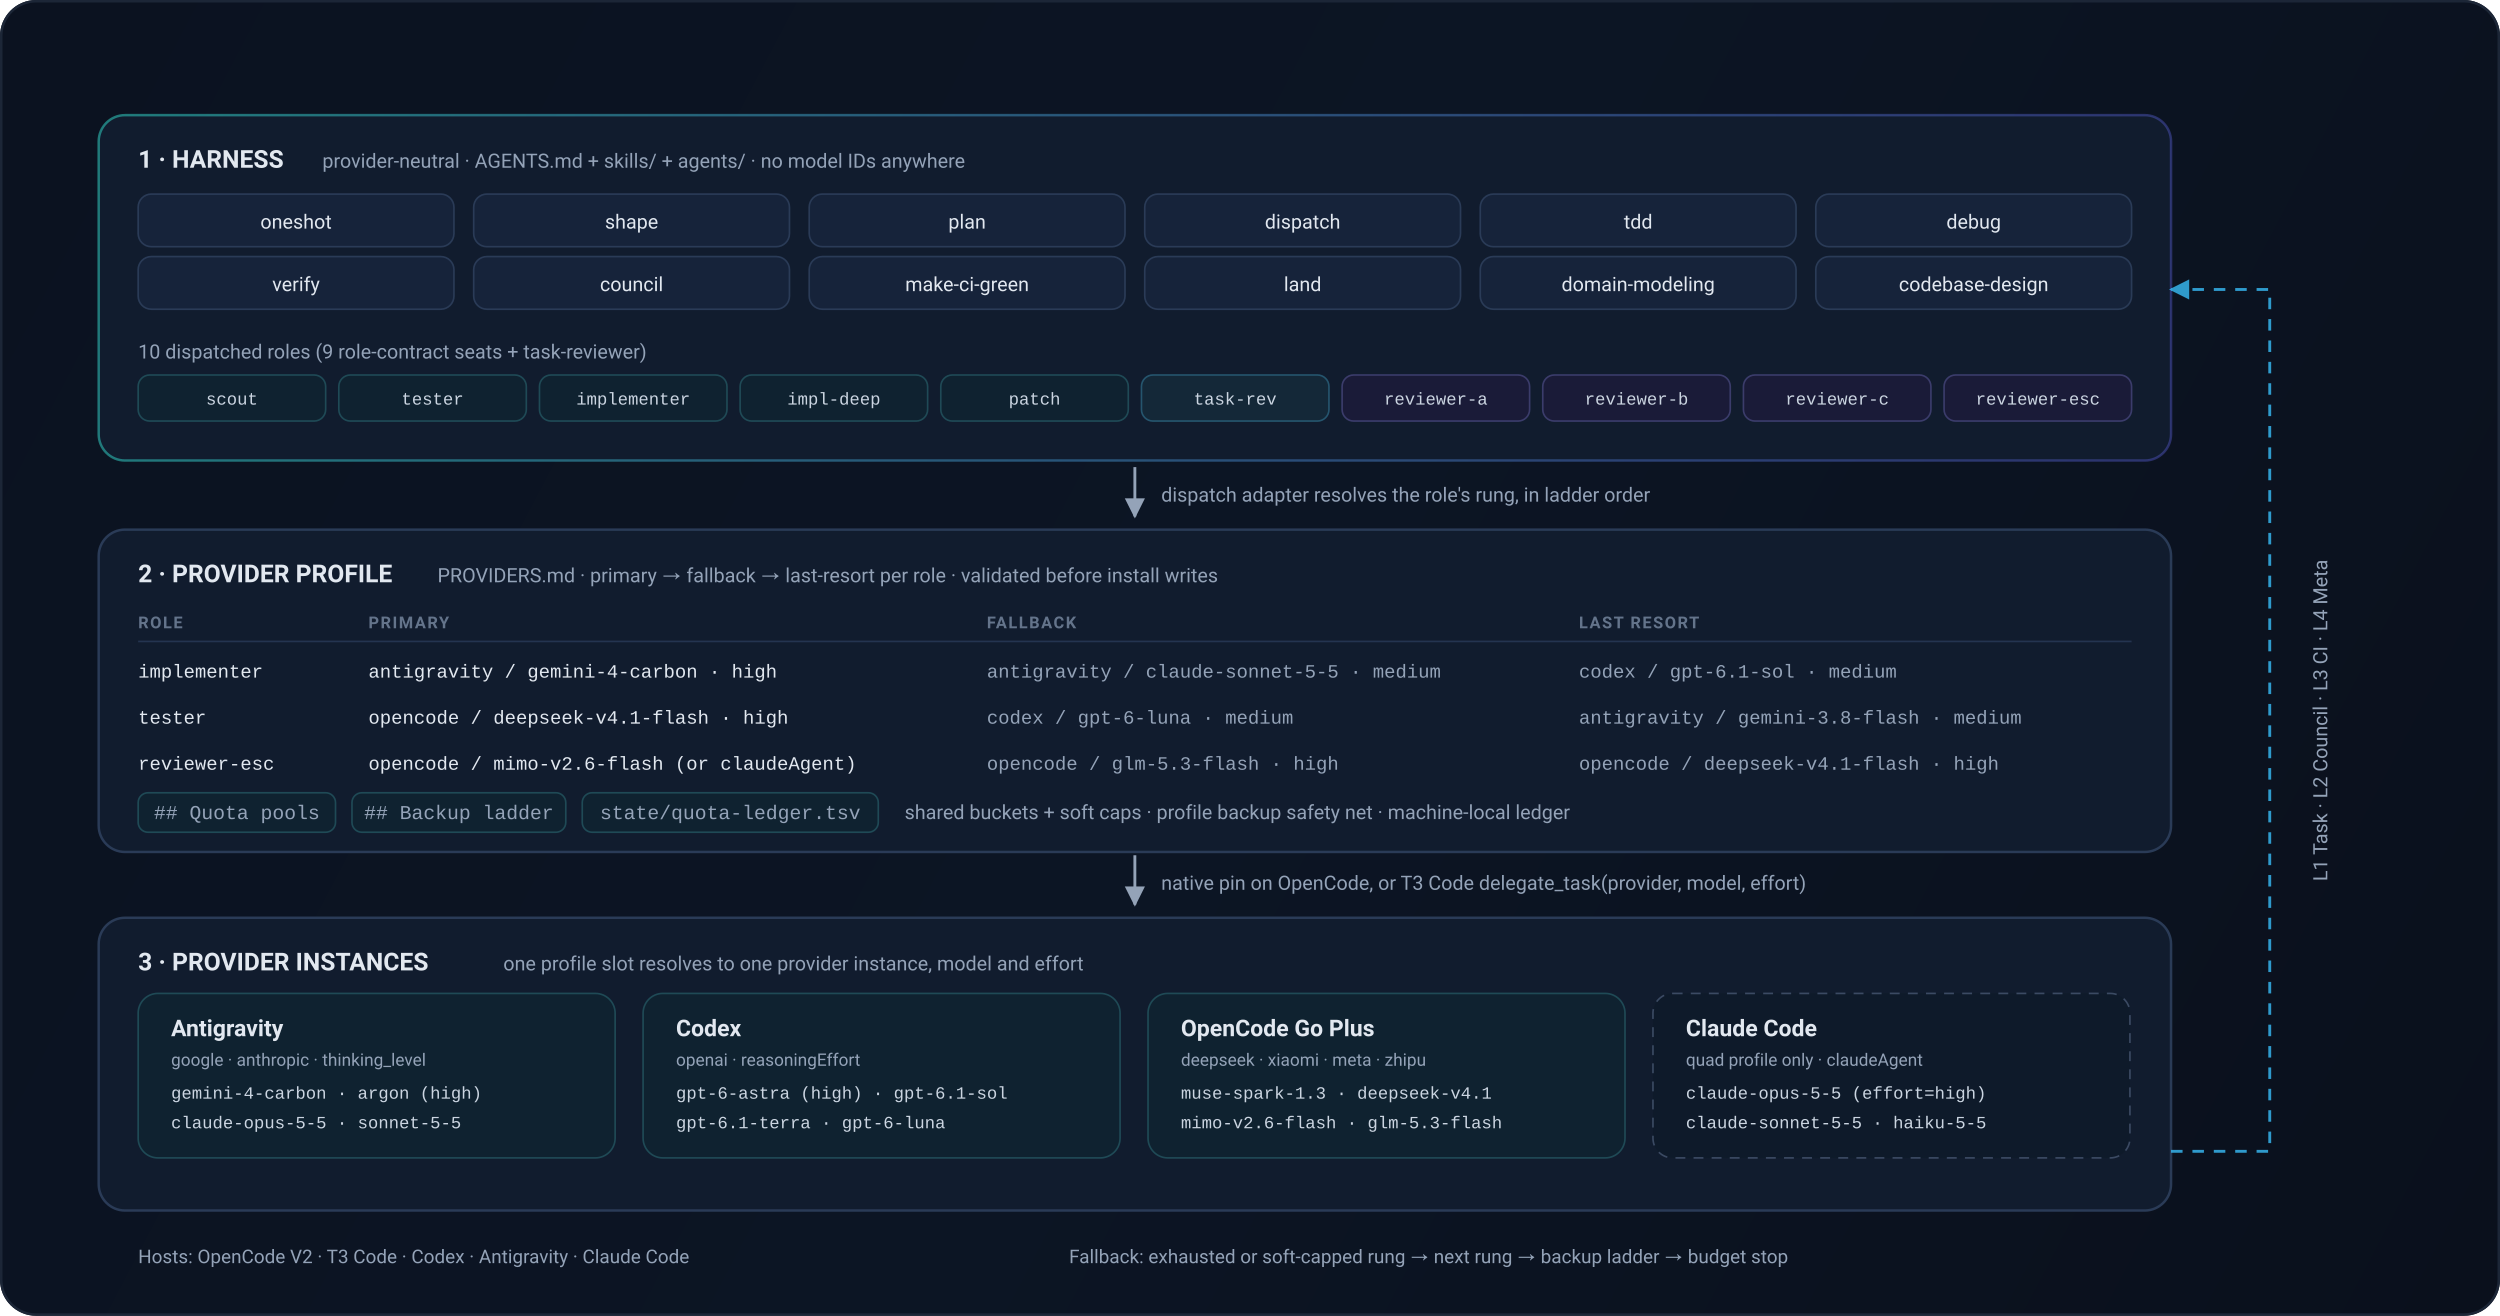
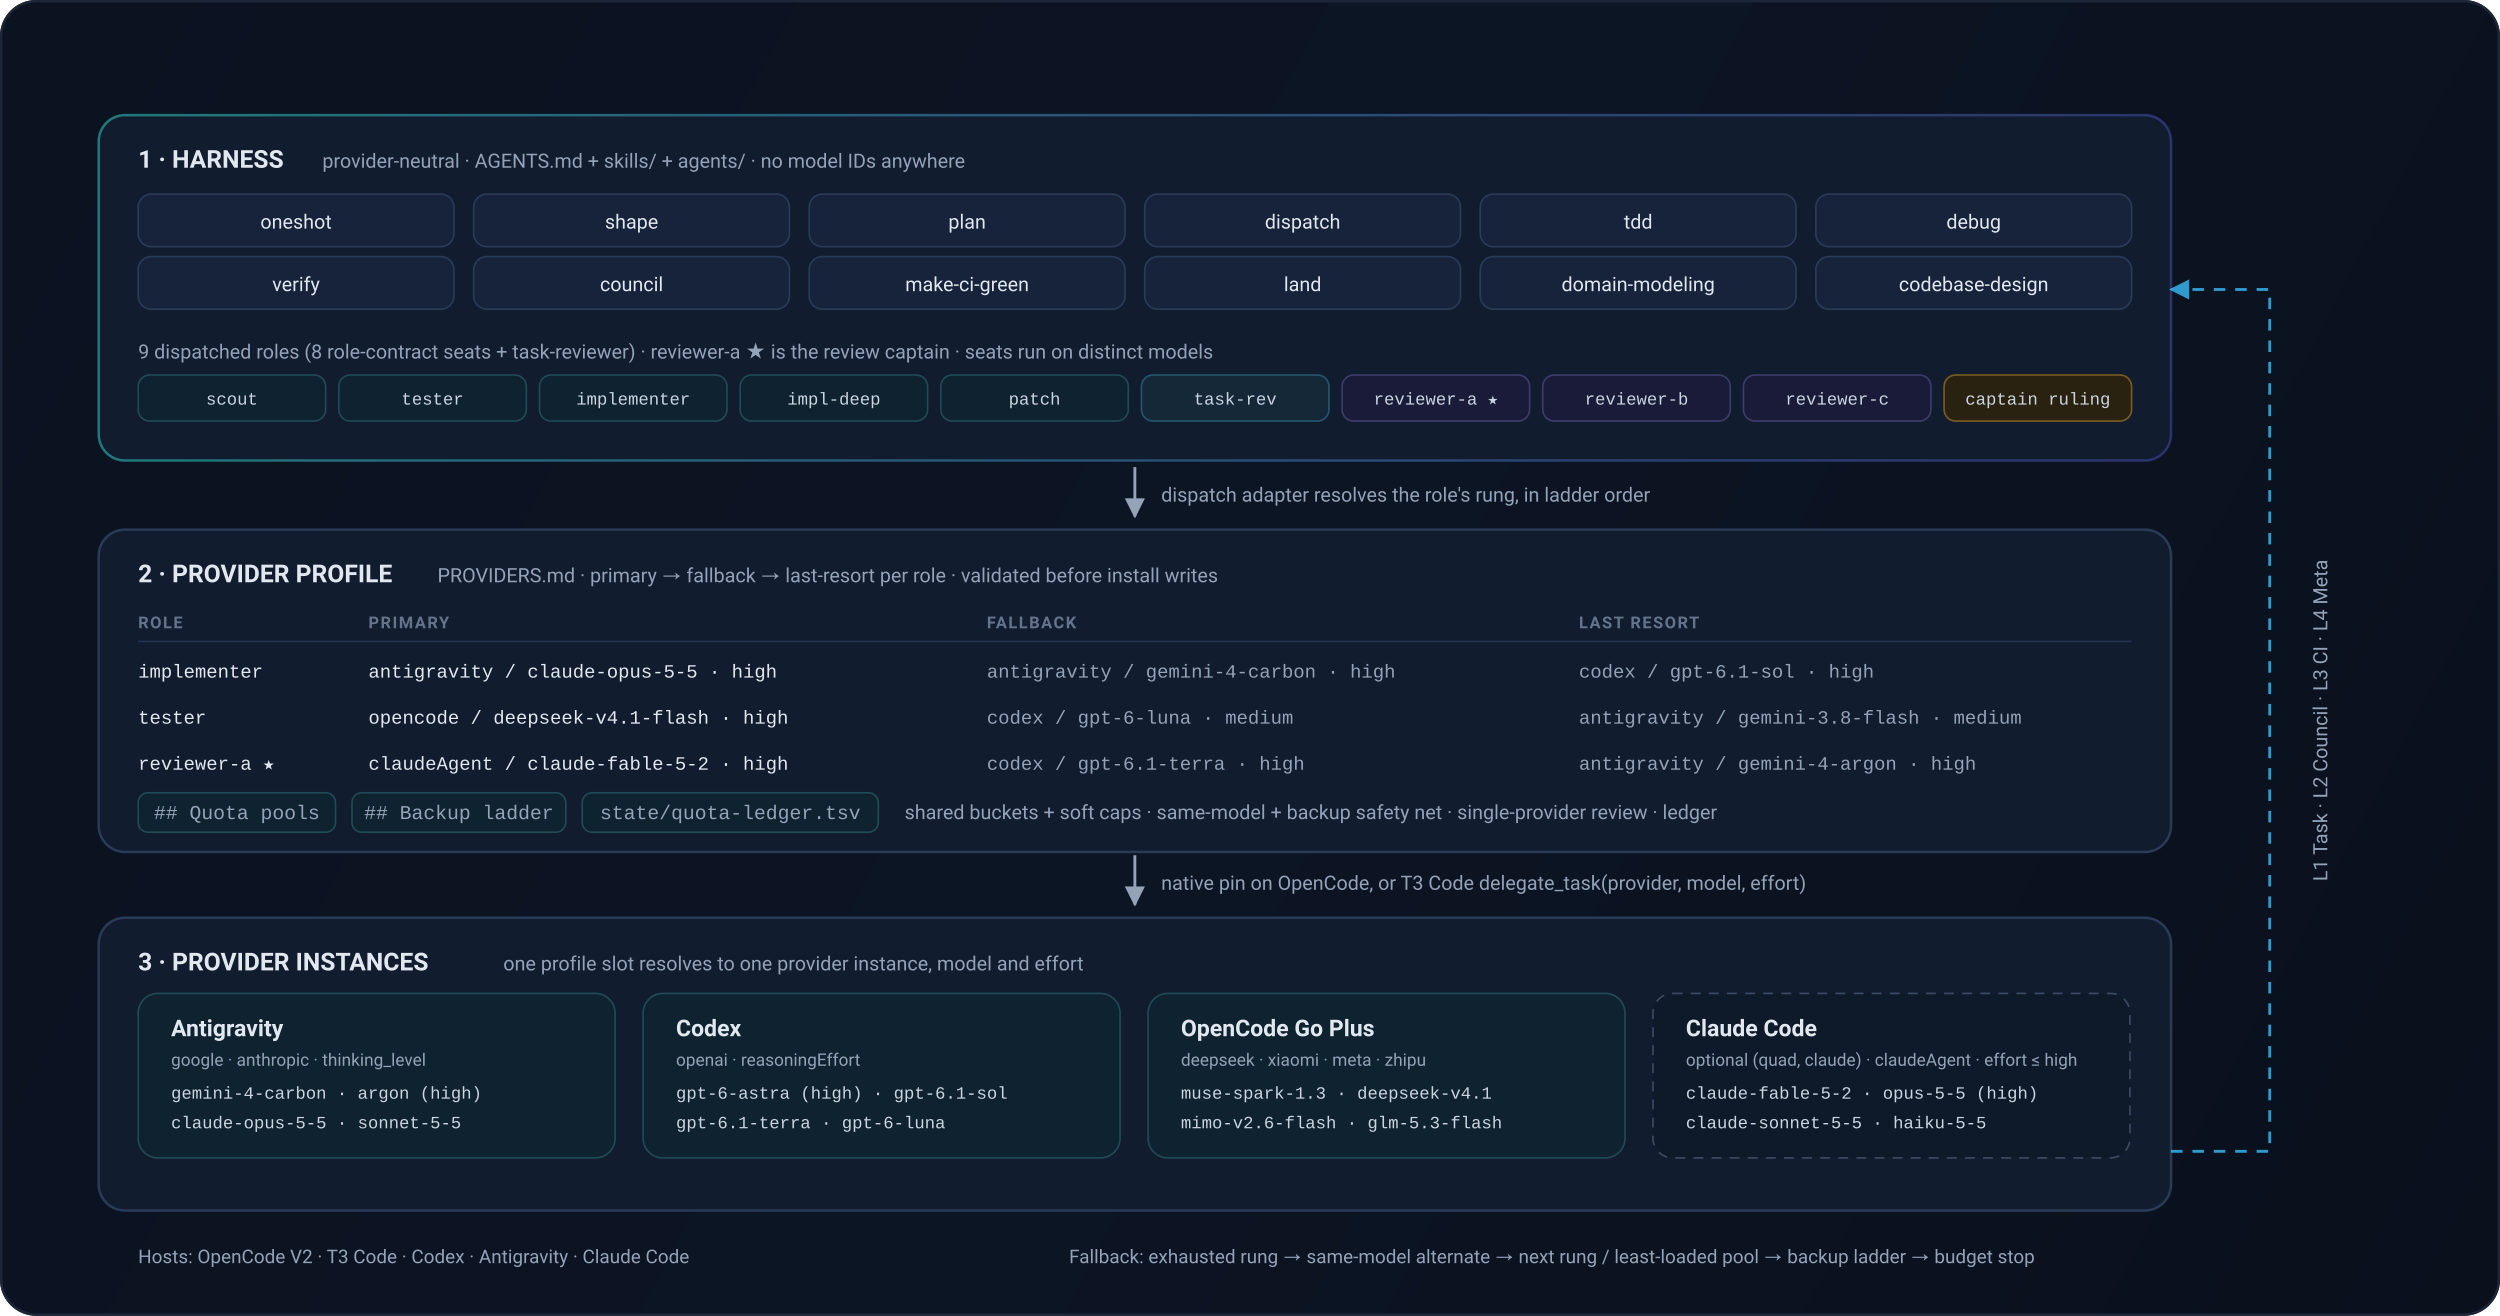
<svg xmlns="http://www.w3.org/2000/svg" width="1520" height="800" viewBox="0 0 1520 800" role="img" aria-label="Three-layer cybernetic routing architecture: harness roles, provider profile slots, provider instances, wired by a dispatch adapter with four closed feedback loops">
  <defs>
    <linearGradient id="bgwash" x1="0" y1="0" x2="1520" y2="800" gradientUnits="userSpaceOnUse">
      <stop offset="0" stop-color="#0B1220" />
      <stop offset="0.5" stop-color="#0C1524" />
      <stop offset="1" stop-color="#0A101C" />
    </linearGradient>
    <linearGradient id="edge1" x1="0" y1="70" x2="1320" y2="280" gradientUnits="userSpaceOnUse">
      <stop offset="0" stop-color="#2DD4BF" stop-opacity="0.55" />
      <stop offset="1" stop-color="#6366F1" stop-opacity="0.35" />
    </linearGradient>
    <marker id="arrow" viewBox="0 0 10 10" refX="9" refY="5" markerWidth="7" markerHeight="7" orient="auto-start-reverse">
      <path d="M 0 0 L 10 5 L 0 10 z" fill="#94A3B8" />
    </marker>
    <marker id="arrowLoop" viewBox="0 0 10 10" refX="9" refY="5" markerWidth="7" markerHeight="7" orient="auto-start-reverse">
      <path d="M 0 0 L 10 5 L 0 10 z" fill="#38BDF8" />
    </marker>
    <style>
      .sans { font-family: -apple-system, BlinkMacSystemFont, "Segoe UI", Roboto, Helvetica, Arial, sans-serif; }
      .mono { font-family: ui-monospace, SFMono-Regular, Menlo, Consolas, "Liberation Mono", monospace; }
      .title { font-size: 15px; font-weight: 700; fill: #E2E8F0; }
      .sub { font-size: 12px; fill: #94A3B8; }
      .chip { font-size: 12px; fill: #E2E8F0; }
      .seat { font-size: 10.5px; fill: #CBD5E1; }
      .col { font-size: 10px; font-weight: 700; letter-spacing: 0.09em; fill: #64748B; }
      .cell { font-size: 11.5px; fill: #E2E8F0; }
      .cellMuted { font-size: 11.5px; fill: #94A3B8; }
      .pname { font-size: 14px; font-weight: 700; fill: #E2E8F0; }
      .pmeta { font-size: 10.5px; fill: #94A3B8; }
      .pmodels { font-size: 10.5px; fill: #CBD5E1; }
      .foot { font-size: 11.5px; fill: #94A3B8; }
    </style>
  </defs>
  <rect width="1520" height="800" rx="22" fill="url(#bgwash)" />
  <rect x="0.75" y="0.75" width="1518.5" height="798.5" rx="21.25" fill="none" stroke="#1C2637" stroke-width="1.5" />
  <rect x="60" y="70" width="1260" height="210" rx="16" fill="#111C2E" stroke="url(#edge1)" stroke-width="1.5" />
  <text class="sans title" x="84" y="102">1 · HARNESS</text>
  <text class="sans sub" x="196" y="102">provider-neutral · AGENTS.md + skills/ + agents/ · no model IDs anywhere</text>
  <g>
    <rect x="84" y="118" width="192" height="32" rx="8" fill="#16233A" stroke="#2A3B57" />
    <text class="sans chip" x="180" y="139" text-anchor="middle">oneshot</text>
    <rect x="288" y="118" width="192" height="32" rx="8" fill="#16233A" stroke="#2A3B57" />
    <text class="sans chip" x="384" y="139" text-anchor="middle">shape</text>
    <rect x="492" y="118" width="192" height="32" rx="8" fill="#16233A" stroke="#2A3B57" />
    <text class="sans chip" x="588" y="139" text-anchor="middle">plan</text>
    <rect x="696" y="118" width="192" height="32" rx="8" fill="#16233A" stroke="#2A3B57" />
    <text class="sans chip" x="792" y="139" text-anchor="middle">dispatch</text>
    <rect x="900" y="118" width="192" height="32" rx="8" fill="#16233A" stroke="#2A3B57" />
    <text class="sans chip" x="996" y="139" text-anchor="middle">tdd</text>
    <rect x="1104" y="118" width="192" height="32" rx="8" fill="#16233A" stroke="#2A3B57" />
    <text class="sans chip" x="1200" y="139" text-anchor="middle">debug</text>
    <rect x="84" y="156" width="192" height="32" rx="8" fill="#16233A" stroke="#2A3B57" />
    <text class="sans chip" x="180" y="177" text-anchor="middle">verify</text>
    <rect x="288" y="156" width="192" height="32" rx="8" fill="#16233A" stroke="#2A3B57" />
    <text class="sans chip" x="384" y="177" text-anchor="middle">council</text>
    <rect x="492" y="156" width="192" height="32" rx="8" fill="#16233A" stroke="#2A3B57" />
    <text class="sans chip" x="588" y="177" text-anchor="middle">make-ci-green</text>
    <rect x="696" y="156" width="192" height="32" rx="8" fill="#16233A" stroke="#2A3B57" />
    <text class="sans chip" x="792" y="177" text-anchor="middle">land</text>
    <rect x="900" y="156" width="192" height="32" rx="8" fill="#16233A" stroke="#2A3B57" />
    <text class="sans chip" x="996" y="177" text-anchor="middle">domain-modeling</text>
    <rect x="1104" y="156" width="192" height="32" rx="8" fill="#16233A" stroke="#2A3B57" />
    <text class="sans chip" x="1200" y="177" text-anchor="middle">codebase-design</text>
  </g>
-   <text class="sans sub" x="84" y="218">10 dispatched roles (9 role-contract seats + task-reviewer)</text>
+   <text class="sans sub" x="84" y="218">9 dispatched roles (8 role-contract seats + task-reviewer) · reviewer-a ★ is the review captain · seats run on distinct models</text>
  <g>
    <rect x="84" y="228" width="114" height="28" rx="7" fill="#0F2230" stroke="#1F4A56" />
    <text class="mono seat" x="141" y="246" text-anchor="middle">scout</text>
    <rect x="206" y="228" width="114" height="28" rx="7" fill="#0F2230" stroke="#1F4A56" />
    <text class="mono seat" x="263" y="246" text-anchor="middle">tester</text>
    <rect x="328" y="228" width="114" height="28" rx="7" fill="#0F2230" stroke="#1F4A56" />
    <text class="mono seat" x="385" y="246" text-anchor="middle">implementer</text>
    <rect x="450" y="228" width="114" height="28" rx="7" fill="#0F2230" stroke="#1F4A56" />
    <text class="mono seat" x="507" y="246" text-anchor="middle">impl-deep</text>
    <rect x="572" y="228" width="114" height="28" rx="7" fill="#0F2230" stroke="#1F4A56" />
    <text class="mono seat" x="629" y="246" text-anchor="middle">patch</text>
    <rect x="694" y="228" width="114" height="28" rx="7" fill="#142838" stroke="#25556E" />
    <text class="mono seat" x="751" y="246" text-anchor="middle">task-rev</text>
    <rect x="816" y="228" width="114" height="28" rx="7" fill="#1A1B38" stroke="#3B3C6B" />
-     <text class="mono seat" x="873" y="246" text-anchor="middle">reviewer-a</text>
+     <text class="mono seat" x="873" y="246" text-anchor="middle">reviewer-a ★</text>
    <rect x="938" y="228" width="114" height="28" rx="7" fill="#1A1B38" stroke="#3B3C6B" />
    <text class="mono seat" x="995" y="246" text-anchor="middle">reviewer-b</text>
    <rect x="1060" y="228" width="114" height="28" rx="7" fill="#1A1B38" stroke="#3B3C6B" />
    <text class="mono seat" x="1117" y="246" text-anchor="middle">reviewer-c</text>
-     <rect x="1182" y="228" width="114" height="28" rx="7" fill="#1A1B38" stroke="#3B3C6B" />
-     <text class="mono seat" x="1239" y="246" text-anchor="middle">reviewer-esc</text>
+     <rect x="1182" y="228" width="114" height="28" rx="7" fill="#2A2210" stroke="#7A5C1E" />
+     <text class="mono seat" x="1239" y="246" text-anchor="middle">captain ruling</text>
  </g>
  <line x1="690" y1="284" x2="690" y2="314" stroke="#94A3B8" stroke-width="1.75" marker-end="url(#arrow)" />
  <text class="sans sub" x="706" y="305">dispatch adapter resolves the role's rung, in ladder order</text>
  <rect x="60" y="322" width="1260" height="196" rx="16" fill="#111C2E" stroke="#2A3B57" stroke-width="1.5" />
  <text class="sans title" x="84" y="354">2 · PROVIDER PROFILE</text>
  <text class="sans sub" x="266" y="354">PROVIDERS.md · primary → fallback → last-resort per role · validated before install writes</text>
  <text class="sans col" x="84" y="382">ROLE</text>
  <text class="sans col" x="224" y="382">PRIMARY</text>
  <text class="sans col" x="600" y="382">FALLBACK</text>
  <text class="sans col" x="960" y="382">LAST RESORT</text>
  <line x1="84" y1="390" x2="1296" y2="390" stroke="#243450" stroke-width="1" />
  <g class="mono">
    <text class="cell" x="84" y="412">implementer</text>
-     <text class="cell" x="224" y="412">antigravity / gemini-4-carbon · high</text>
-     <text class="cellMuted" x="600" y="412">antigravity / claude-sonnet-5-5 · medium</text>
-     <text class="cellMuted" x="960" y="412">codex / gpt-6.1-sol · medium</text>
+     <text class="cell" x="224" y="412">antigravity / claude-opus-5-5 · high</text>
+     <text class="cellMuted" x="600" y="412">antigravity / gemini-4-carbon · high</text>
+     <text class="cellMuted" x="960" y="412">codex / gpt-6.1-sol · high</text>
    <text class="cell" x="84" y="440">tester</text>
    <text class="cell" x="224" y="440">opencode / deepseek-v4.1-flash · high</text>
    <text class="cellMuted" x="600" y="440">codex / gpt-6-luna · medium</text>
    <text class="cellMuted" x="960" y="440">antigravity / gemini-3.8-flash · medium</text>
-     <text class="cell" x="84" y="468">reviewer-esc</text>
-     <text class="cell" x="224" y="468">opencode / mimo-v2.6-flash (or claudeAgent)</text>
-     <text class="cellMuted" x="600" y="468">opencode / glm-5.3-flash · high</text>
-     <text class="cellMuted" x="960" y="468">opencode / deepseek-v4.1-flash · high</text>
+     <text class="cell" x="84" y="468">reviewer-a ★</text>
+     <text class="cell" x="224" y="468">claudeAgent / claude-fable-5-2 · high</text>
+     <text class="cellMuted" x="600" y="468">codex / gpt-6.1-terra · high</text>
+     <text class="cellMuted" x="960" y="468">antigravity / gemini-4-argon · high</text>
  </g>
  <g>
    <rect x="84" y="482" width="120" height="24" rx="6" fill="#0F2230" stroke="#1F4A56" />
    <text class="mono sub" x="144" y="498" text-anchor="middle">## Quota pools</text>
    <rect x="214" y="482" width="130" height="24" rx="6" fill="#0F2230" stroke="#1F4A56" />
    <text class="mono sub" x="279" y="498" text-anchor="middle">## Backup ladder</text>
    <rect x="354" y="482" width="180" height="24" rx="6" fill="#0F2230" stroke="#1F4A56" />
    <text class="mono sub" x="444" y="498" text-anchor="middle">state/quota-ledger.tsv</text>
  </g>
-   <text class="sans sub" x="550" y="498">shared buckets + soft caps · profile backup safety net · machine-local ledger</text>
+   <text class="sans sub" x="550" y="498">shared buckets + soft caps · same-model + backup safety net · single-provider review · ledger</text>
  <line x1="690" y1="520" x2="690" y2="550" stroke="#94A3B8" stroke-width="1.75" marker-end="url(#arrow)" />
  <text class="sans sub" x="706" y="541">native pin on OpenCode, or T3 Code delegate_task(provider, model, effort)</text>
  <rect x="60" y="558" width="1260" height="178" rx="16" fill="#111C2E" stroke="#2A3B57" stroke-width="1.5" />
  <text class="sans title" x="84" y="590">3 · PROVIDER INSTANCES</text>
  <text class="sans sub" x="306" y="590">one profile slot resolves to one provider instance, model and effort</text>
  <g>
    <rect x="84" y="604" width="290" height="100" rx="12" fill="#0F2230" stroke="#1F4A56" />
    <text class="sans pname" x="104" y="630">Antigravity</text>
    <text class="sans pmeta" x="104" y="648">google · anthropic · thinking_level</text>
    <text class="mono pmodels" x="104" y="668">gemini-4-carbon · argon (high)</text>
    <text class="mono pmodels" x="104" y="686">claude-opus-5-5 · sonnet-5-5</text>
    <rect x="391" y="604" width="290" height="100" rx="12" fill="#0F2230" stroke="#1F4A56" />
    <text class="sans pname" x="411" y="630">Codex</text>
    <text class="sans pmeta" x="411" y="648">openai · reasoningEffort</text>
    <text class="mono pmodels" x="411" y="668">gpt-6-astra (high) · gpt-6.1-sol</text>
    <text class="mono pmodels" x="411" y="686">gpt-6.1-terra · gpt-6-luna</text>
    <rect x="698" y="604" width="290" height="100" rx="12" fill="#0F2230" stroke="#1F4A56" />
    <text class="sans pname" x="718" y="630">OpenCode Go Plus</text>
    <text class="sans pmeta" x="718" y="648">deepseek · xiaomi · meta · zhipu</text>
    <text class="mono pmodels" x="718" y="668">muse-spark-1.3 · deepseek-v4.1</text>
    <text class="mono pmodels" x="718" y="686">mimo-v2.6-flash · glm-5.3-flash</text>
    <rect x="1005" y="604" width="290" height="100" rx="12" fill="#0E1A2A" stroke="#3B4A63" stroke-dasharray="6 5" />
    <text class="sans pname" x="1025" y="630">Claude Code</text>
-     <text class="sans pmeta" x="1025" y="648">quad profile only · claudeAgent</text>
-     <text class="mono pmodels" x="1025" y="668">claude-opus-5-5 (effort=high)</text>
+     <text class="sans pmeta" x="1025" y="648">optional (quad, claude) · claudeAgent · effort ≤ high</text>
+     <text class="mono pmodels" x="1025" y="668">claude-fable-5-2 · opus-5-5 (high)</text>
    <text class="mono pmodels" x="1025" y="686">claude-sonnet-5-5 · haiku-5-5</text>
  </g>
  <path d="M 1320 700 L 1380 700 L 1380 176 L 1320 176" fill="none" stroke="#38BDF8" stroke-width="1.75" stroke-dasharray="7 6" opacity="0.8" marker-end="url(#arrowLoop)" />
  <text class="sans sub" transform="translate(1415 438) rotate(-90)" text-anchor="middle" fill="#38BDF8">L1 Task · L2 Council · L3 CI · L4 Meta</text>
  <text class="sans foot" x="84" y="768">Hosts: OpenCode V2 · T3 Code · Codex · Antigravity · Claude Code</text>
-   <text class="sans foot" x="650" y="768">Fallback: exhausted or soft-capped rung → next rung → backup ladder → budget stop</text>
+   <text class="sans foot" x="650" y="768">Fallback: exhausted rung → same-model alternate → next rung / least-loaded pool → backup ladder → budget stop</text>
</svg>
